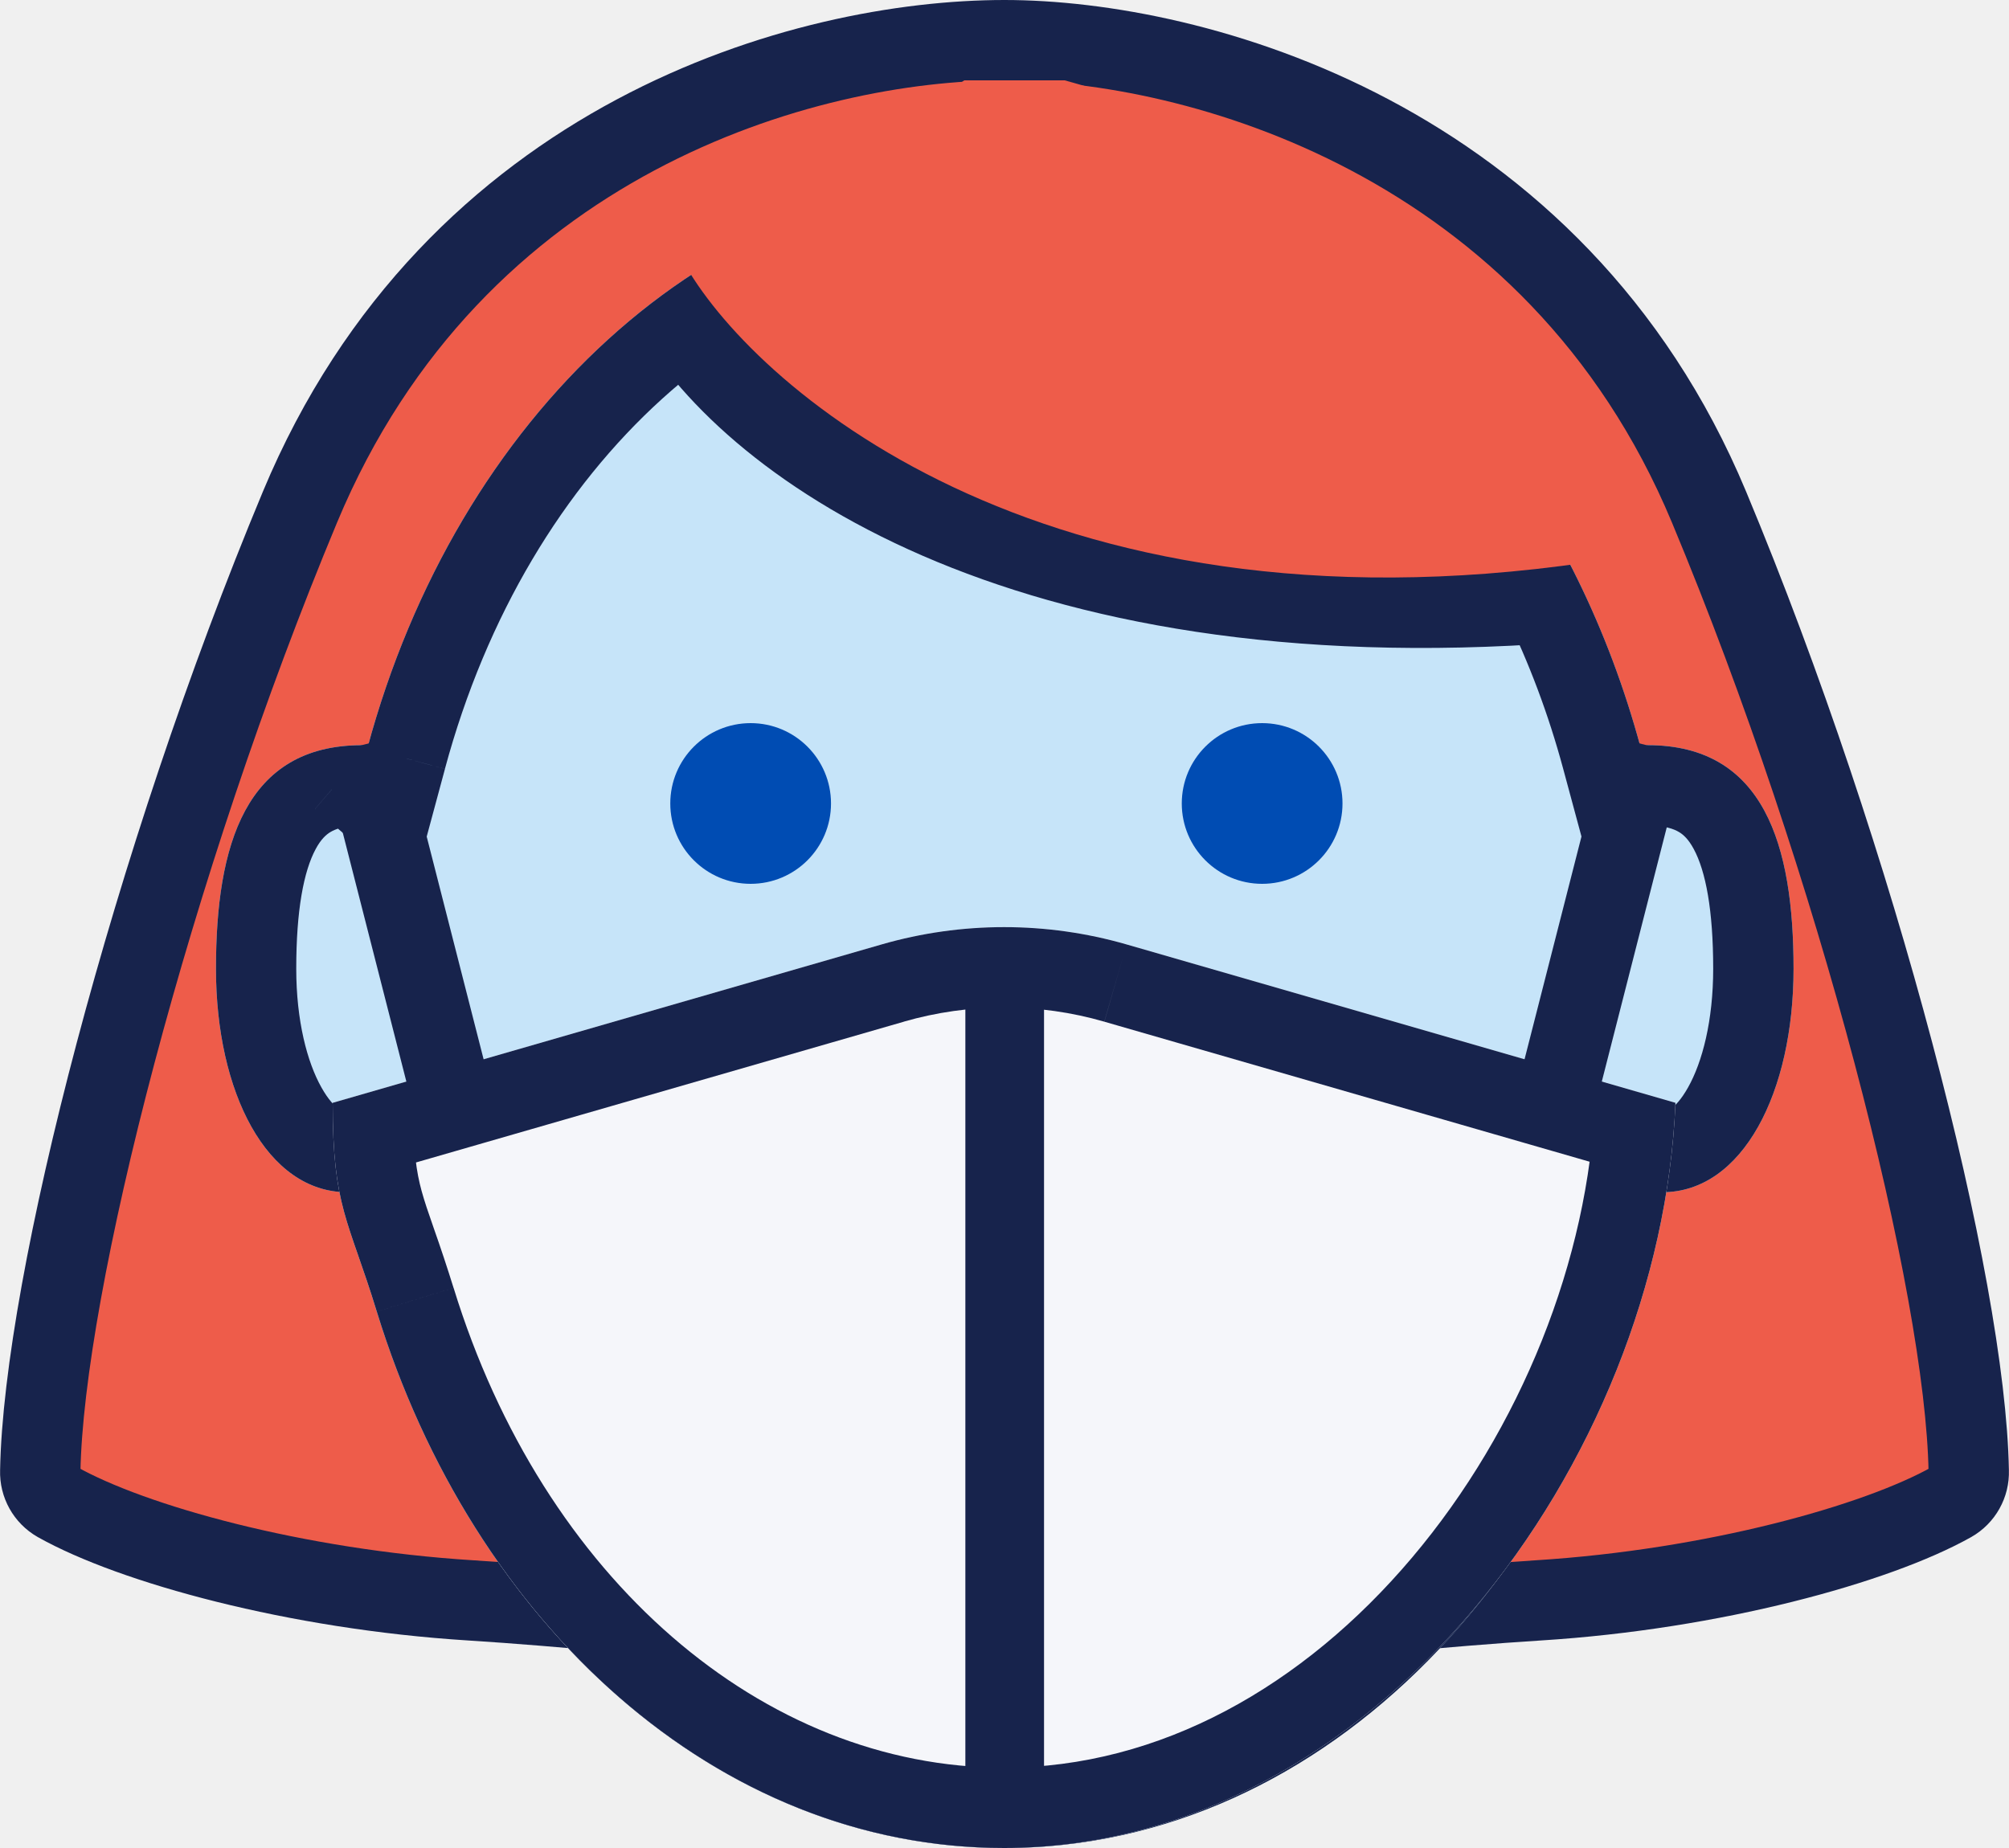
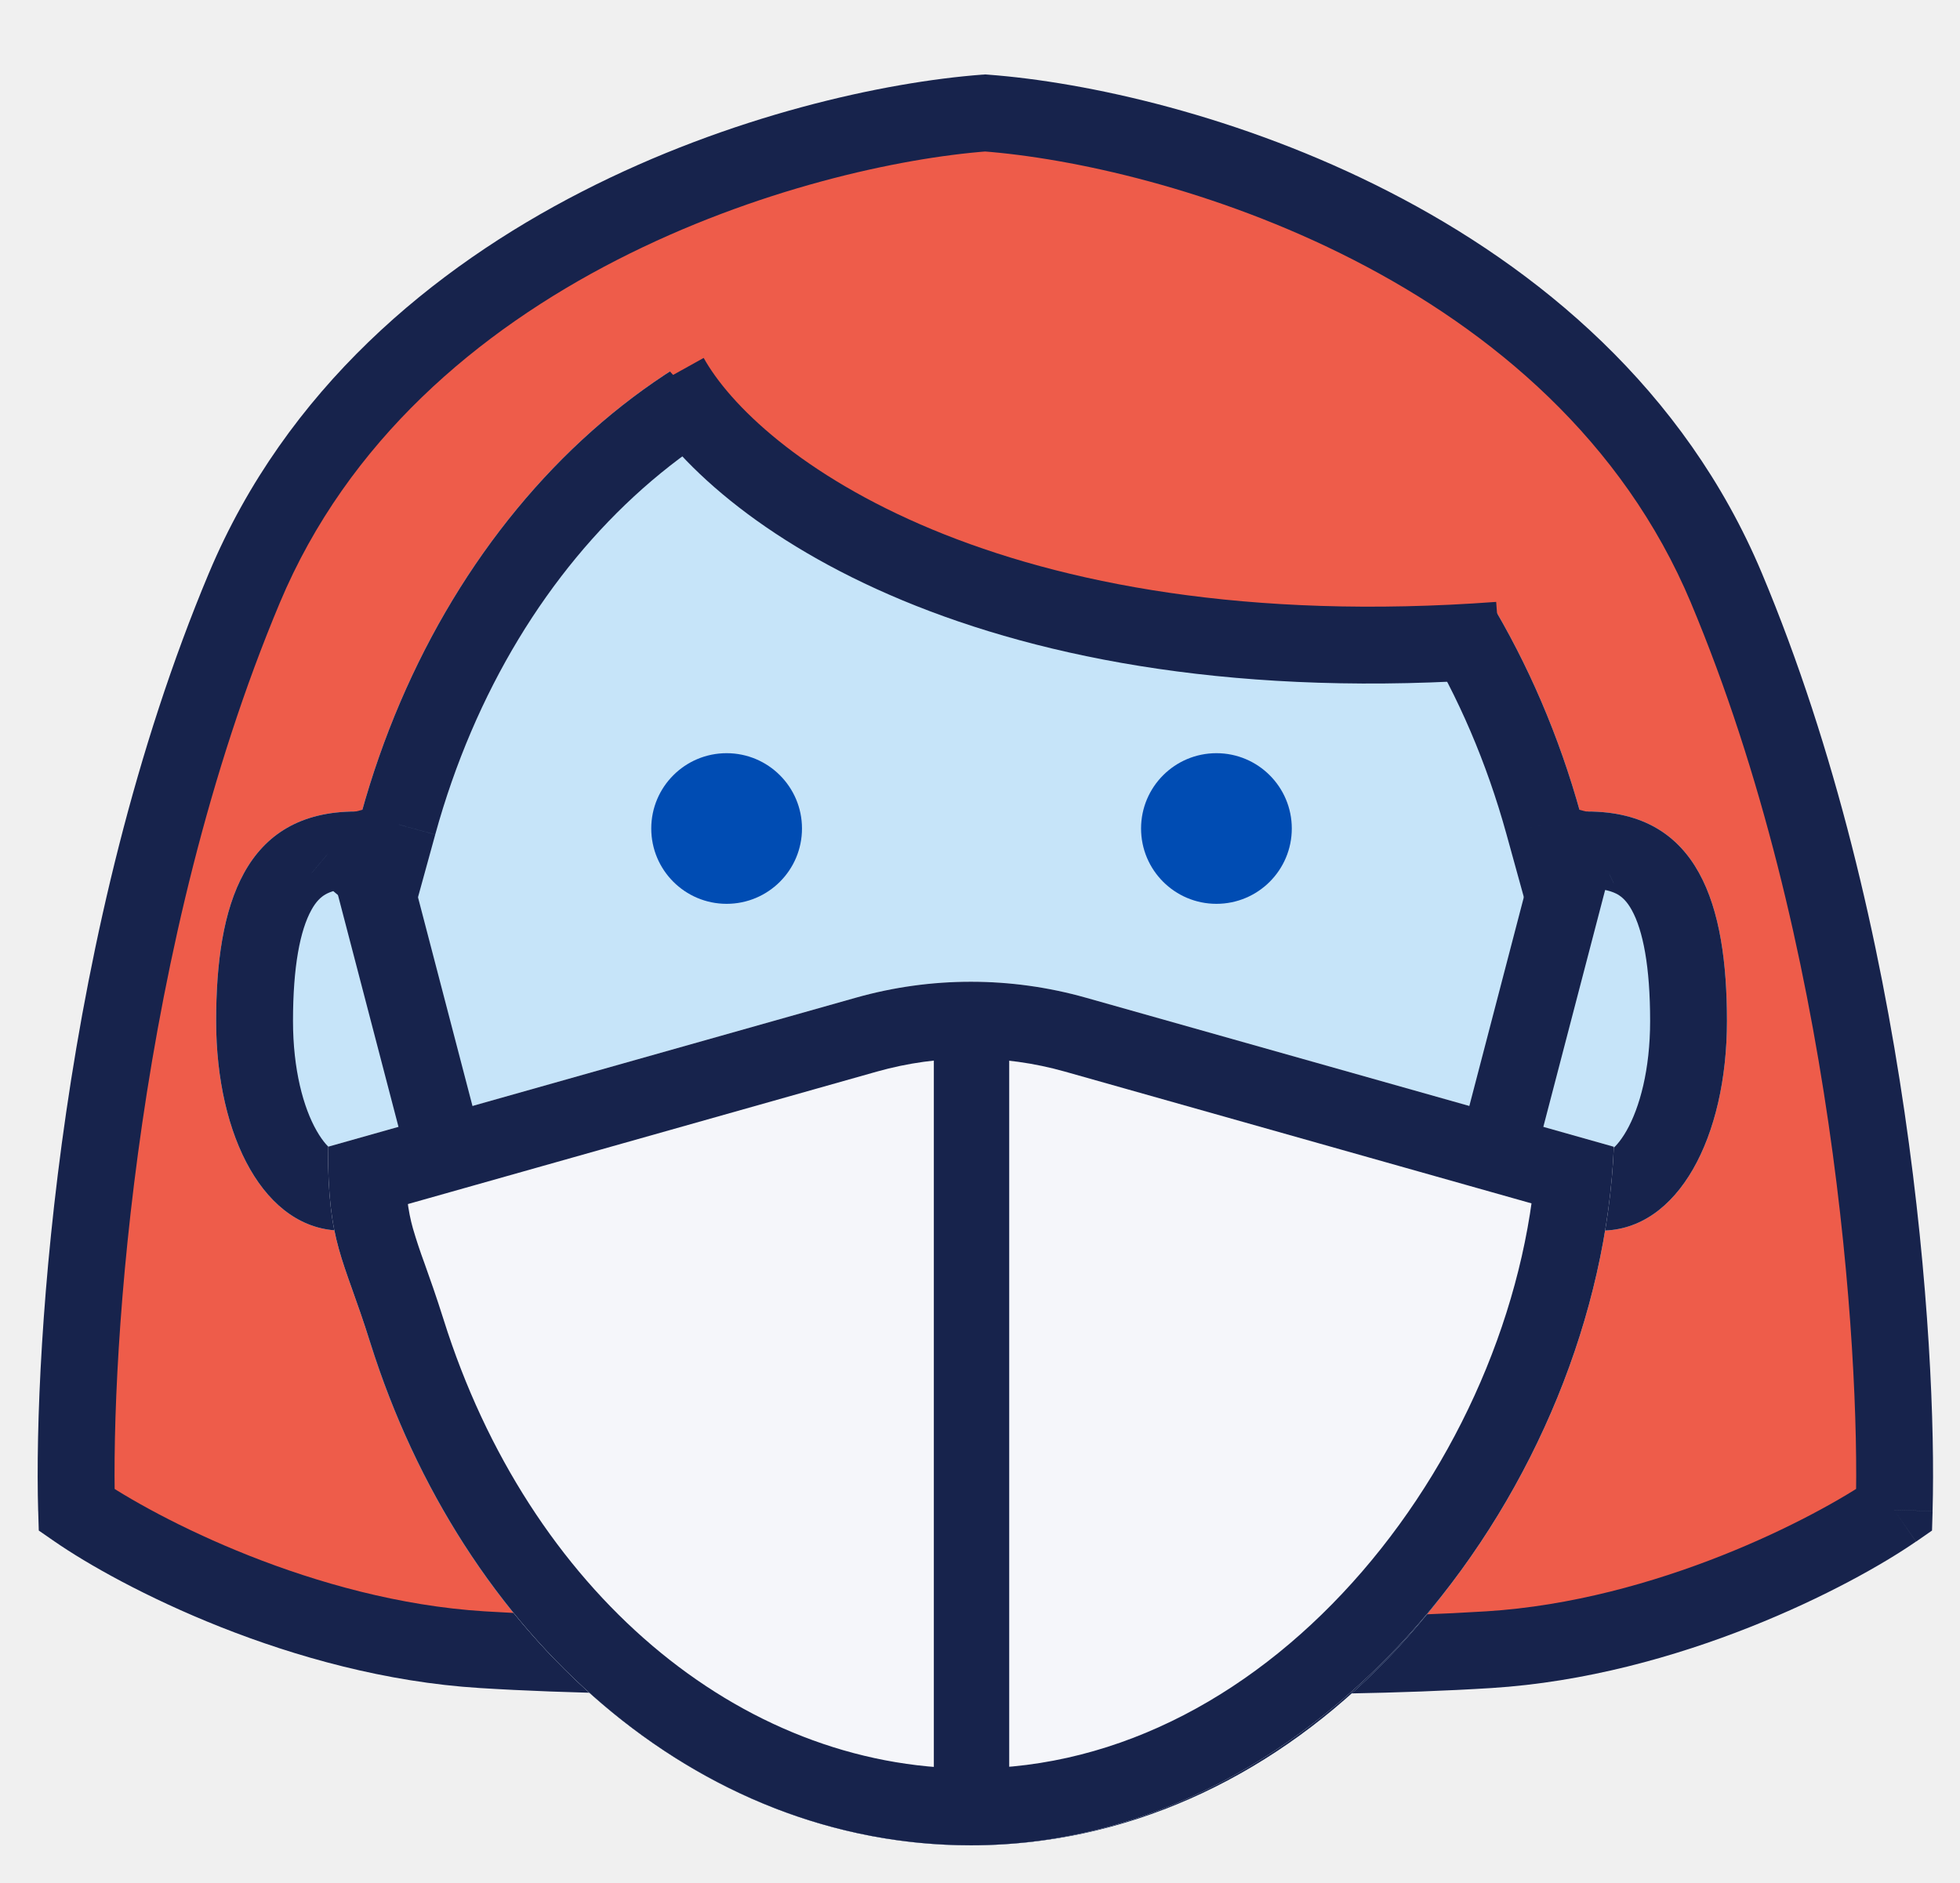
- <svg xmlns="http://www.w3.org/2000/svg" width="50" height="46" viewBox="0 0 50 46" fill="none">
-   <path d="M25 1C20.058 1 11.305 3.415 7.466 12.621c-3.7 8.87-6.383 19.371-6.464 24a.852.852 0 00.429.768c1.862 1.046 5.924 2.173 10.279 2.447 4.725.297 10.829 1.124 13.29 1V1z" fill="#EE5C4A" />
-   <path d="M25 1c4.708 0 13.695 2.415 17.534 11.621 3.7 8.87 6.383 19.371 6.464 24a.852.852 0 01-.429.768c-1.863 1.046-5.924 2.173-10.279 2.447-4.725.297-10.829 1.124-13.29 1V1z" fill="#EE5C4A" />
-   <path d="M25 1C20.058 1 11.305 3.415 7.466 12.621c-3.7 8.87-6.383 19.371-6.464 24a.852.852 0 00.429.768c1.862 1.046 5.924 2.173 10.279 2.447 4.725.297 10.829 1.124 13.29 1M25 1v39.836M25 1c4.708 0 13.695 2.415 17.534 11.621 3.7 8.87 6.383 19.371 6.464 24a.852.852 0 01-.429.768c-1.863 1.046-5.924 2.173-10.279 2.447-4.725.297-10.829 1.124-13.29 1" stroke="#17234C" stroke-width="2" />
+ <svg xmlns="http://www.w3.org/2000/svg" width="51" height="49" viewBox="0 0 51 49" fill="none">
+   <path fill-rule="evenodd" clip-rule="evenodd" d="M25.64 2.94c-4.851.363-15.498 3.345-19.281 12.36-3.784 9.017-4.487 19.753-4.366 23.995 1.577 1.09 5.894 3.344 10.55 3.635 4.657.291 10.671.121 13.097 0 2.425.121 8.44.291 13.096 0 4.657-.29 8.974-2.545 10.55-3.635.121-4.242-.582-14.978-4.365-23.994C41.137 6.285 30.49 3.303 25.64 2.94z" fill="#EE5C4A" />
+   <path d="M6.359 15.3l-.923-.386.923.387zm19.28-12.36l.075-.997-.074-.006-.075.006.075.997zM1.994 39.295l-1 .028.015.506.416.288.57-.822zm10.55 3.635l.062-.998-.062.998zm13.097 0l.05-.998-.05-.003-.05.002.05 1zm13.096 0l-.062-.998.062.998zm10.55-3.635l.57.822.415-.288.015-.506-1-.028zM44.921 15.3l.922-.387-.922.387zm-37.64.386c1.772-4.224 5.168-7.073 8.774-8.922 3.611-1.85 7.354-2.655 9.66-2.828l-.15-1.994C23.02 2.133 19.014 3 15.143 4.986c-3.876 1.987-7.696 5.136-9.707 9.928l1.845.774zm-4.288 23.58c-.12-4.158.578-14.74 4.288-23.58l-1.845-.773C1.58 24.106.87 34.998.993 39.324l2-.058zm9.612 2.665c-4.42-.276-8.563-2.436-10.043-3.46l-1.138 1.645c1.673 1.158 6.163 3.506 11.057 3.811l.124-1.996zm12.985 0c-2.411.12-8.383.288-12.985 0l-.124 1.996c4.711.295 10.769.123 13.208.001l-.1-1.998zm0 1.997c2.44.122 8.497.294 13.208 0l-.124-1.997c-4.602.288-10.574.12-12.985 0l-.1 1.997zm13.208 0c4.894-.306 9.384-2.654 11.057-3.812l-1.138-1.645c-1.48 1.024-5.624 3.184-10.043 3.46l.124 1.996zm11.488-4.606c.123-4.325-.586-15.217-4.443-24.41l-1.845.774c3.71 8.84 4.407 19.422 4.289 23.58l1.999.056zm-4.443-24.41c-2.011-4.791-5.83-7.94-9.707-9.927C32.267 3 28.26 2.133 25.714 1.943l-.15 1.994c2.306.173 6.05.977 9.66 2.828 3.606 1.849 7.002 4.698 8.775 8.922l1.844-.773z" fill="#17234C" />
  <mask id="a" fill="#fff">
-     <path fill-rule="evenodd" clip-rule="evenodd" d="M24.99 46c8 0 14.686-6.989 16.325-16.323h.054c2.006 0 3.269-2.49 3.269-5.564 0-3.073-.727-5.565-3.633-5.565a.465.465 0 00-.173.057c-.797-2.949-2.111-5.602-3.81-7.793L38.715 14c-13.22 1-19.582-4-21.214-7h15.515c-2.382-1.625-5.117-2.548-8.026-2.548-7.37 0-13.626 5.933-15.846 14.167-.054-.046-.1-.07-.136-.07-2.906 0-3.633 2.49-3.633 5.564 0 3.073 1.263 5.564 3.27 5.564h.02C10.305 39.011 16.99 46 24.99 46z" />
+     <path fill-rule="evenodd" clip-rule="evenodd" d="M41.608 32.023c-1.64 9.148-8.335 15.997-16.345 15.997-8.009 0-14.704-6.849-16.345-15.996h-.021c-2.009 0-3.273-2.442-3.273-5.453 0-3.012.727-5.454 3.637-5.454.036 0 .082.024.136.07 2.223-8.07 8.487-13.885 15.866-13.885 7.376 0 13.637 5.808 15.863 13.87a.47.47 0 01.173-.055c2.91 0 3.637 2.442 3.637 5.453 0 3.012-1.265 5.454-3.273 5.454l-.055-.001z" />
  </mask>
-   <path fill-rule="evenodd" clip-rule="evenodd" d="M24.99 46c8 0 14.686-6.989 16.325-16.323h.054c2.006 0 3.269-2.49 3.269-5.564 0-3.073-.727-5.565-3.633-5.565a.465.465 0 00-.173.057c-.797-2.949-2.111-5.602-3.81-7.793L38.715 14c-13.22 1-19.582-4-21.214-7h15.515c-2.382-1.625-5.117-2.548-8.026-2.548-7.37 0-13.626 5.933-15.846 14.167-.054-.046-.1-.07-.136-.07-2.906 0-3.633 2.49-3.633 5.564 0 3.073 1.263 5.564 3.27 5.564h.02C10.305 39.011 16.99 46 24.99 46z" fill="#C6E4F9" />
-   <path d="M41.315 29.677l.056-2-1.728-.048-.298 1.702 1.97.346zm-.483-11.072l-1.93.522.63 2.335 2.176-1.059-.876-1.798zm-3.81-7.793l1.581-1.225-3.347 2.162 1.767-.937zM38.715 14l.15 1.994 3.05-.23-1.433-2.701-1.767.937zM17.5 7V5h-3.365l1.608 2.956L17.5 7zm15.515 0v2h6.481l-5.355-3.652L33.016 7zM9.143 18.62l-1.302 1.517 2.407 2.066.826-3.063-1.931-.52zm-.5 11.057v2h.01l-.01-2zm.022 0l1.97-.346-.292-1.661-1.687.007.009 2zm30.68-.346C37.815 38.046 31.71 44 24.99 44v4c9.277 0 16.547-8.024 18.294-17.977l-3.94-.692zm2.024-1.654h.002l-.113 3.999.11.001v-4zm1.269-3.564c0 1.296-.271 2.325-.625 2.954-.348.618-.603.61-.644.61v4c1.965 0 3.345-1.253 4.13-2.649.779-1.384 1.139-3.138 1.139-4.915h-4zm-1.633-3.565c.435 0 .66.091.777.16.115.067.241.183.37.422.3.553.486 1.527.486 2.983h4c0-1.618-.177-3.426-.968-4.887-.415-.768-1.015-1.467-1.854-1.962-.837-.495-1.792-.716-2.81-.716v4zm.703-.145c-.017.008-.07.034-.154.061a1.84 1.84 0 01-.549.084v-4c-.535 0-.958.215-1.048.259l1.751 3.596zm-6.266-8.366c1.527 1.97 2.728 4.381 3.46 7.09l3.861-1.044c-.862-3.19-2.29-6.085-4.16-8.496l-3.161 2.45zm-.186-.288l1.691 3.188 3.534-1.874-1.692-3.188-3.533 1.874zm3.307.257c-12.732.963-18.175-3.882-19.306-5.962l-3.514 1.912c2.133 3.92 9.416 9.075 23.122 8.038l-.302-3.988zM17.5 9h15.515V5H17.5v4zm7.49-2.548c2.47 0 4.818.782 6.898 2.2l2.253-3.304c-2.683-1.83-5.806-2.896-9.151-2.896v4zM11.073 19.14c2.062-7.65 7.716-12.688 13.915-12.688v-4c-8.541 0-15.4 6.827-17.777 15.647l3.862 1.04zm-2.067 1.408c-.417 0-.72-.134-.862-.207a1.603 1.603 0 01-.304-.204l2.604-3.036c-.102-.087-.63-.553-1.438-.553v4zm-1.633 3.565c0-1.456.186-2.43.486-2.983.129-.239.256-.355.37-.422.117-.069.342-.16.777-.16v-4c-1.018 0-1.974.221-2.81.716-.84.495-1.44 1.194-1.855 1.962-.79 1.461-.968 3.27-.968 4.887h4zm1.27 3.564c-.042 0-.297.008-.644-.61-.354-.63-.626-1.658-.626-2.954h-4c0 1.777.36 3.53 1.14 4.915.785 1.396 2.164 2.65 4.13 2.65v-4zm.012 0h-.022l.019 4h.02l-.017-4zM24.99 44c-6.722 0-12.825-5.953-14.355-14.669l-3.94.692C8.443 39.976 15.713 48 24.989 48v-4z" fill="#17234C" mask="url(#a)" />
+   <path fill-rule="evenodd" clip-rule="evenodd" d="M41.608 32.023c-1.64 9.148-8.335 15.997-16.345 15.997-8.009 0-14.704-6.849-16.345-15.996h-.021c-2.009 0-3.273-2.442-3.273-5.453 0-3.012.727-5.454 3.637-5.454.036 0 .082.024.136.07 2.223-8.07 8.487-13.885 15.866-13.885 7.376 0 13.637 5.808 15.863 13.87a.47.47 0 01.173-.055c2.91 0 3.637 2.442 3.637 5.453 0 3.012-1.265 5.454-3.273 5.454l-.055-.001z" fill="#C6E4F9" />
+   <path d="M41.608 32.023l.055-2-1.72-.046-.303 1.693 1.968.353zm-32.69 0l1.969-.353-.297-1.654-1.68.008.008 2zm-.021 0v2h.009l-.009-2zm.5-10.836l-1.286 1.531 2.387 2.005.827-3.005-1.928-.531zm31.729-.014l-1.928.532.635 2.3 2.153-1.027-.86-1.805zM25.263 50.02c9.257 0 16.556-7.846 18.314-17.644l-3.937-.706c-1.525 8.498-7.614 14.35-14.377 14.35v4zM6.95 32.377c1.757 9.797 9.057 17.643 18.313 17.643v-4c-6.762 0-12.852-5.852-14.376-14.35l-3.937.707zm1.956 1.647h.021l-.018-4h-.02l.017 4zM3.624 26.57c0 1.752.363 3.484 1.15 4.852.795 1.385 2.179 2.6 4.123 2.6v-4c-.064 0-.317-.004-.656-.593-.348-.606-.617-1.6-.617-2.86h-4zm5.637-7.454c-1.012 0-1.962.215-2.797.697-.838.485-1.443 1.172-1.863 1.933-.8 1.446-.977 3.233-.977 4.824h4c0-1.422.186-2.361.478-2.889.124-.226.248-.337.364-.405.12-.069.352-.16.795-.16v-4zm1.422.538c-.106-.09-.63-.538-1.422-.538v4c-.407 0-.706-.128-.846-.2a1.6 1.6 0 01-.304-.199l2.572-3.063zm14.58-14.353c-8.522 0-15.404 6.675-17.794 15.354l3.856 1.062c2.055-7.461 7.701-12.416 13.938-12.416v-4zm17.79 15.339c-2.393-8.67-9.272-15.338-17.79-15.338v4c6.233 0 11.877 4.95 13.935 12.403l3.855-1.064zM41.3 19.117c-.526 0-.942.207-1.034.25l1.721 3.611a1.112 1.112 0 01-.15.059 1.84 1.84 0 01-.537.08v-4zm5.637 7.453c0-1.59-.178-3.377-.977-4.823-.42-.761-1.025-1.448-1.863-1.933-.835-.482-1.785-.697-2.797-.697v4c.443 0 .675.091.795.16.116.068.24.18.364.405.292.528.478 1.467.478 2.889h4zm-5.273 7.454c1.944 0 3.328-1.216 4.123-2.6.787-1.369 1.15-3.1 1.15-4.854h-4c0 1.26-.27 2.254-.617 2.86-.339.589-.592.594-.656.594v4zm-.11-.002l.11.002v-4l-.11 3.998z" fill="#17234C" mask="url(#a)" />
  <mask id="b" fill="#fff">
-     <path d="M41.699 27.451C41.336 36.355 34.218 46 24.989 46c-7.125 0-13.21-5.546-15.612-13.355-.708-2.304-1.097-2.58-1.097-5.194l13.66-3.942a11 11 0 016.1 0l13.659 3.942z" />
+     <path d="M41.993 29.843c-.363 8.725-7.49 18.177-16.73 18.177-7.134 0-13.226-5.435-15.631-13.088-.71-2.258-1.099-2.528-1.099-5.09l13.74-3.88a11 11 0 015.98 0l13.74 3.88z" />
  </mask>
-   <path d="M41.699 27.451C41.336 36.355 34.218 46 24.989 46c-7.125 0-13.21-5.546-15.612-13.355-.708-2.304-1.097-2.58-1.097-5.194l13.66-3.942a11 11 0 016.1 0l13.659 3.942z" fill="#F5F6FA" />
-   <path d="M41.699 27.451l1.998.082.064-1.568-1.508-.435-.554 1.921zm-33.419 0l-.554-1.921-1.446.417v1.505h2zm1.097 5.194l1.912-.588-1.912.588zm12.562-9.136l-.554-1.921.554 1.921zm6.1 0l-.554 1.922.555-1.922zM39.7 27.37c-.162 3.982-1.85 8.2-4.559 11.404C32.438 41.972 28.87 44 24.99 44v4c5.348 0 9.953-2.795 13.206-6.645 3.248-3.843 5.3-8.9 5.501-13.822L39.7 27.37zM8.835 29.374l13.659-3.942-1.11-3.843L7.727 25.53l1.109 3.843zm18.65-3.942l13.66 3.942 1.108-3.843-13.659-3.942-1.109 3.843zM24.99 44c-5.996 0-11.474-4.705-13.701-11.943l-3.823 1.176C10.044 41.613 16.734 48 24.99 48v-4zM11.288 32.057a41.19 41.19 0 00-.493-1.486c-.14-.4-.231-.668-.303-.93-.125-.46-.213-.994-.213-2.19h-4c0 1.419.106 2.33.353 3.238.114.42.253.817.385 1.198.137.391.283.81.448 1.346l3.823-1.176zm11.205-6.626a9 9 0 014.991 0l1.11-3.843a12.999 12.999 0 00-7.21 0l1.109 3.843z" fill="#17234C" mask="url(#b)" />
-   <path d="M11.186 27.08l-2.18-8.532m29.787 8.532l2.18-8.532" stroke="#17234C" stroke-width="2" />
-   <circle cx="18.682" cy="20" r="2" fill="#004CB3" />
-   <circle cx="31.412" cy="20" r="2" fill="#004CB3" />
-   <path fill="#17234C" d="M24.026 24h1.958v21h-1.958z" />
-   <path d="M39.5 14C25.797 16 18.632 9.5 17 6.5L22.5 3 24 2h2.5c9.792 2.667 14.784 11.74 13 12z" fill="#EE5C4A" />
+   <path d="M41.993 29.843c-.363 8.725-7.49 18.177-16.73 18.177-7.134 0-13.226-5.435-15.631-13.088-.71-2.258-1.099-2.528-1.099-5.09l13.74-3.88a11 11 0 015.98 0l13.74 3.88z" fill="#F5F6FA" />
+   <path d="M41.993 29.843l1.998.083.066-1.579-1.52-.43-.544 1.925zm-33.46 0l-.543-1.925-1.457.411v1.514h2zm1.099 5.09l1.908-.6-1.908.6zm12.641-8.972l.544 1.925-.544-1.925zm5.98 0l-.543 1.925.544-1.925zm11.742 3.798c-.162 3.881-1.844 8.001-4.552 11.137-2.7 3.128-6.277 5.124-10.18 5.124v4c5.337 0 9.944-2.73 13.208-6.51 3.256-3.771 5.319-8.74 5.52-13.584l-3.996-.167zM9.077 31.767l13.74-3.881-1.088-3.85-13.74 3.882 1.088 3.85zm18.633-3.881l13.74 3.881 1.087-3.85-13.74-3.88-1.087 3.849zM25.263 46.02c-6.032 0-11.504-4.627-13.723-11.688l-3.816 1.2c2.591 8.245 9.302 14.488 17.54 14.488v-4zM11.54 34.332c-.19-.604-.359-1.076-.495-1.458a13.62 13.62 0 01-.301-.908c-.123-.441-.21-.957-.21-2.123h-4c0 1.394.106 2.295.355 3.193.115.415.255.806.388 1.18.136.383.282.791.447 1.316l3.816-1.2zm11.277-6.446a9 9 0 014.893 0l1.087-3.85a13 13 0 00-7.068 0l1.088 3.85z" fill="#17234C" mask="url(#b)" />
+   <path d="M11.443 29.479L9.26 21.117m29.824 8.362l2.182-8.362" stroke="#17234C" stroke-width="2" />
+   <ellipse cx="18.907" cy="21.56" rx="1.961" ry="1.96" fill="#004CB3" />
+   <ellipse cx="31.652" cy="21.56" rx="1.961" ry="1.96" fill="#004CB3" />
+   <path fill="#17234C" d="M24.299 26.46h1.961v20.58h-1.961z" />
+   <path d="M39.495 15.68c-14.51 1.176-21.405-4.41-23.04-7.35L28.22 6.37c9.804 2.613 18.138 8.754 11.275 9.31z" fill="#EE5C4A" />
+   <path d="M17.436 9.8c1.634 2.94 8.333 7.84 21.569 6.86" stroke="#17234C" stroke-width="2" />
</svg>
